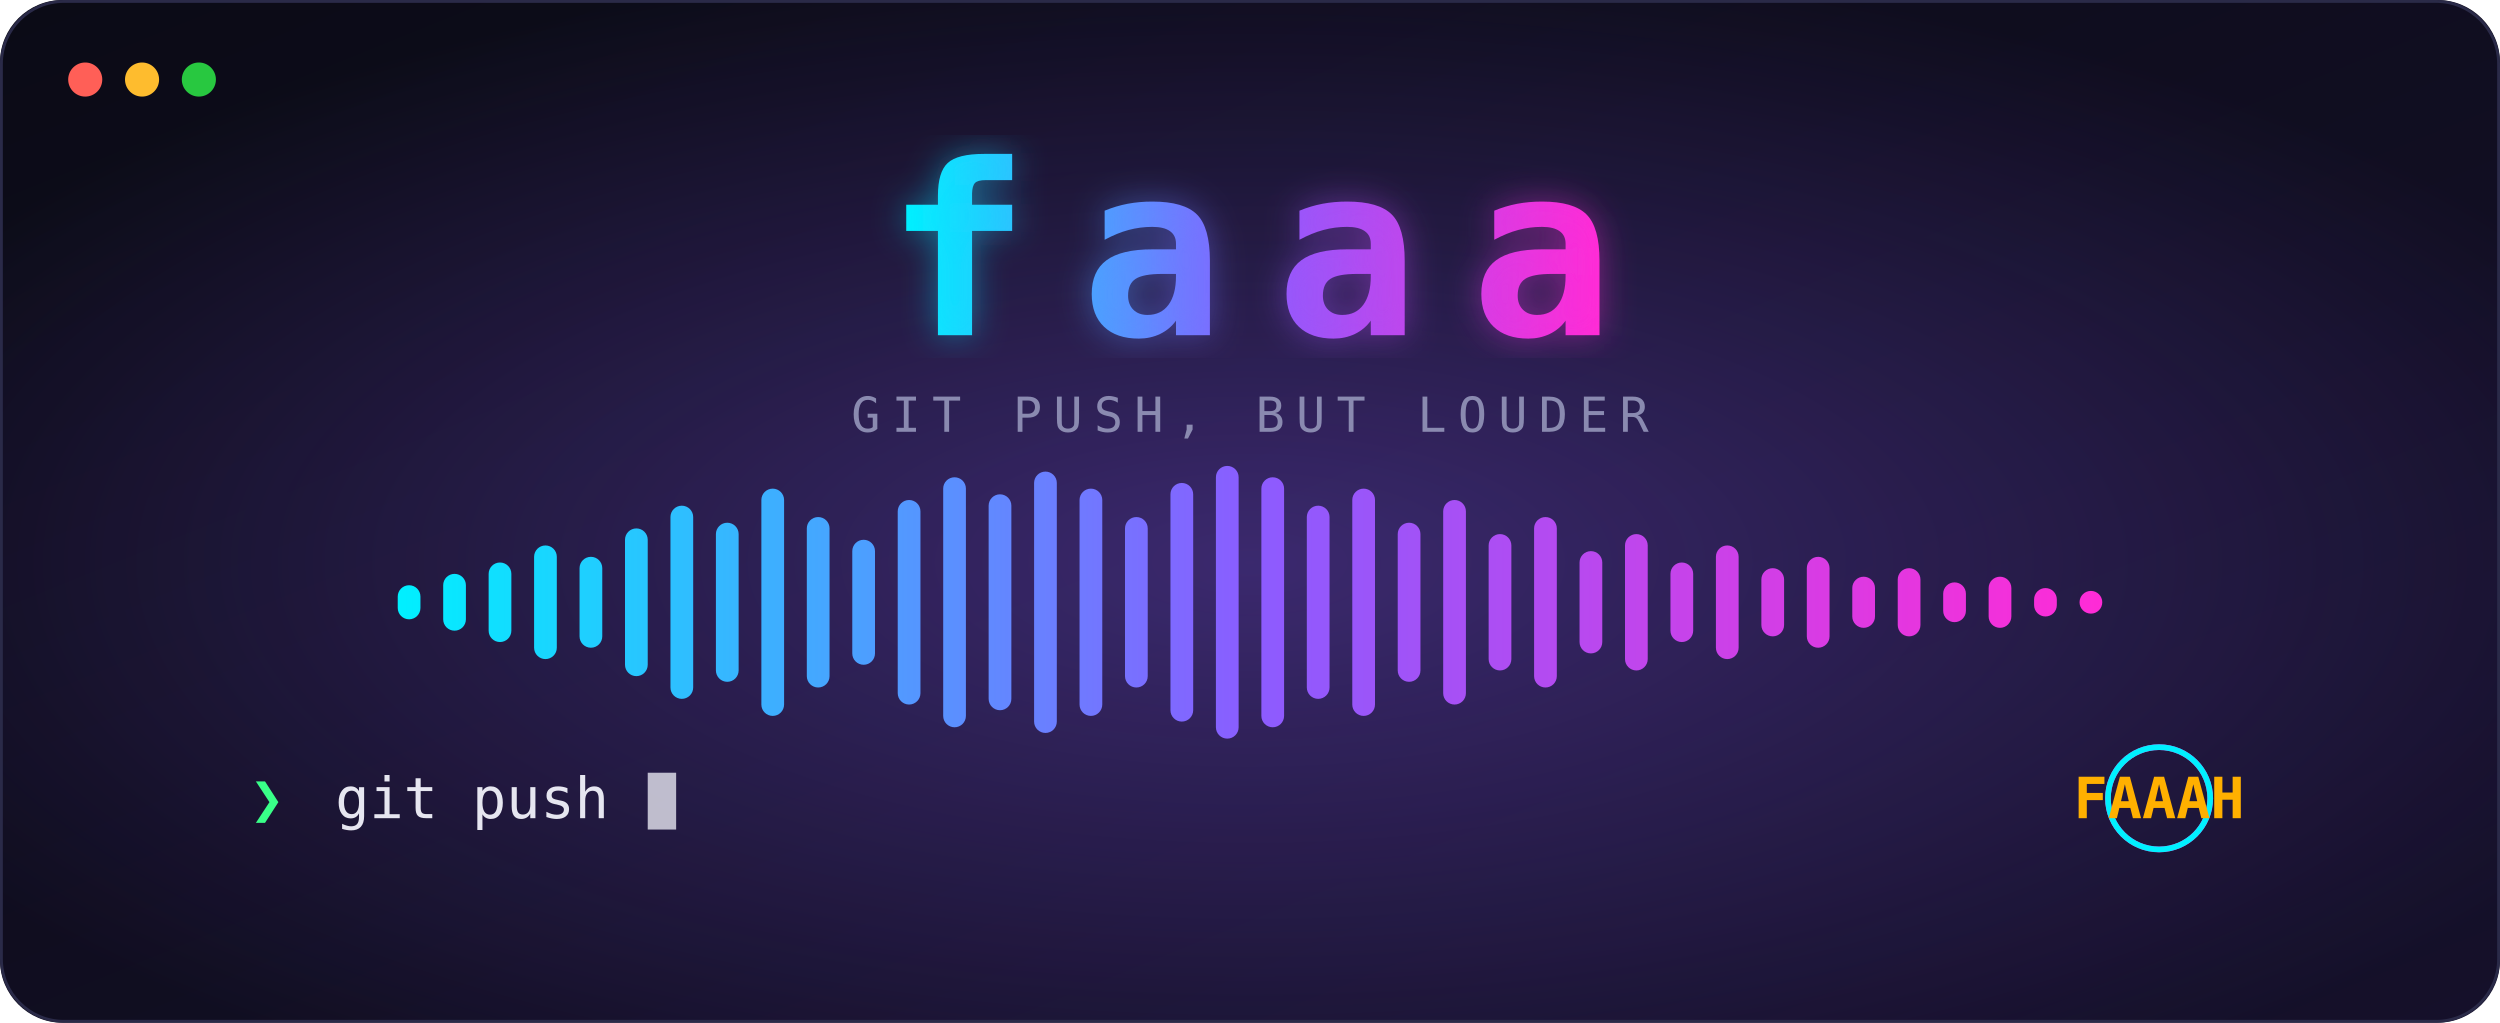
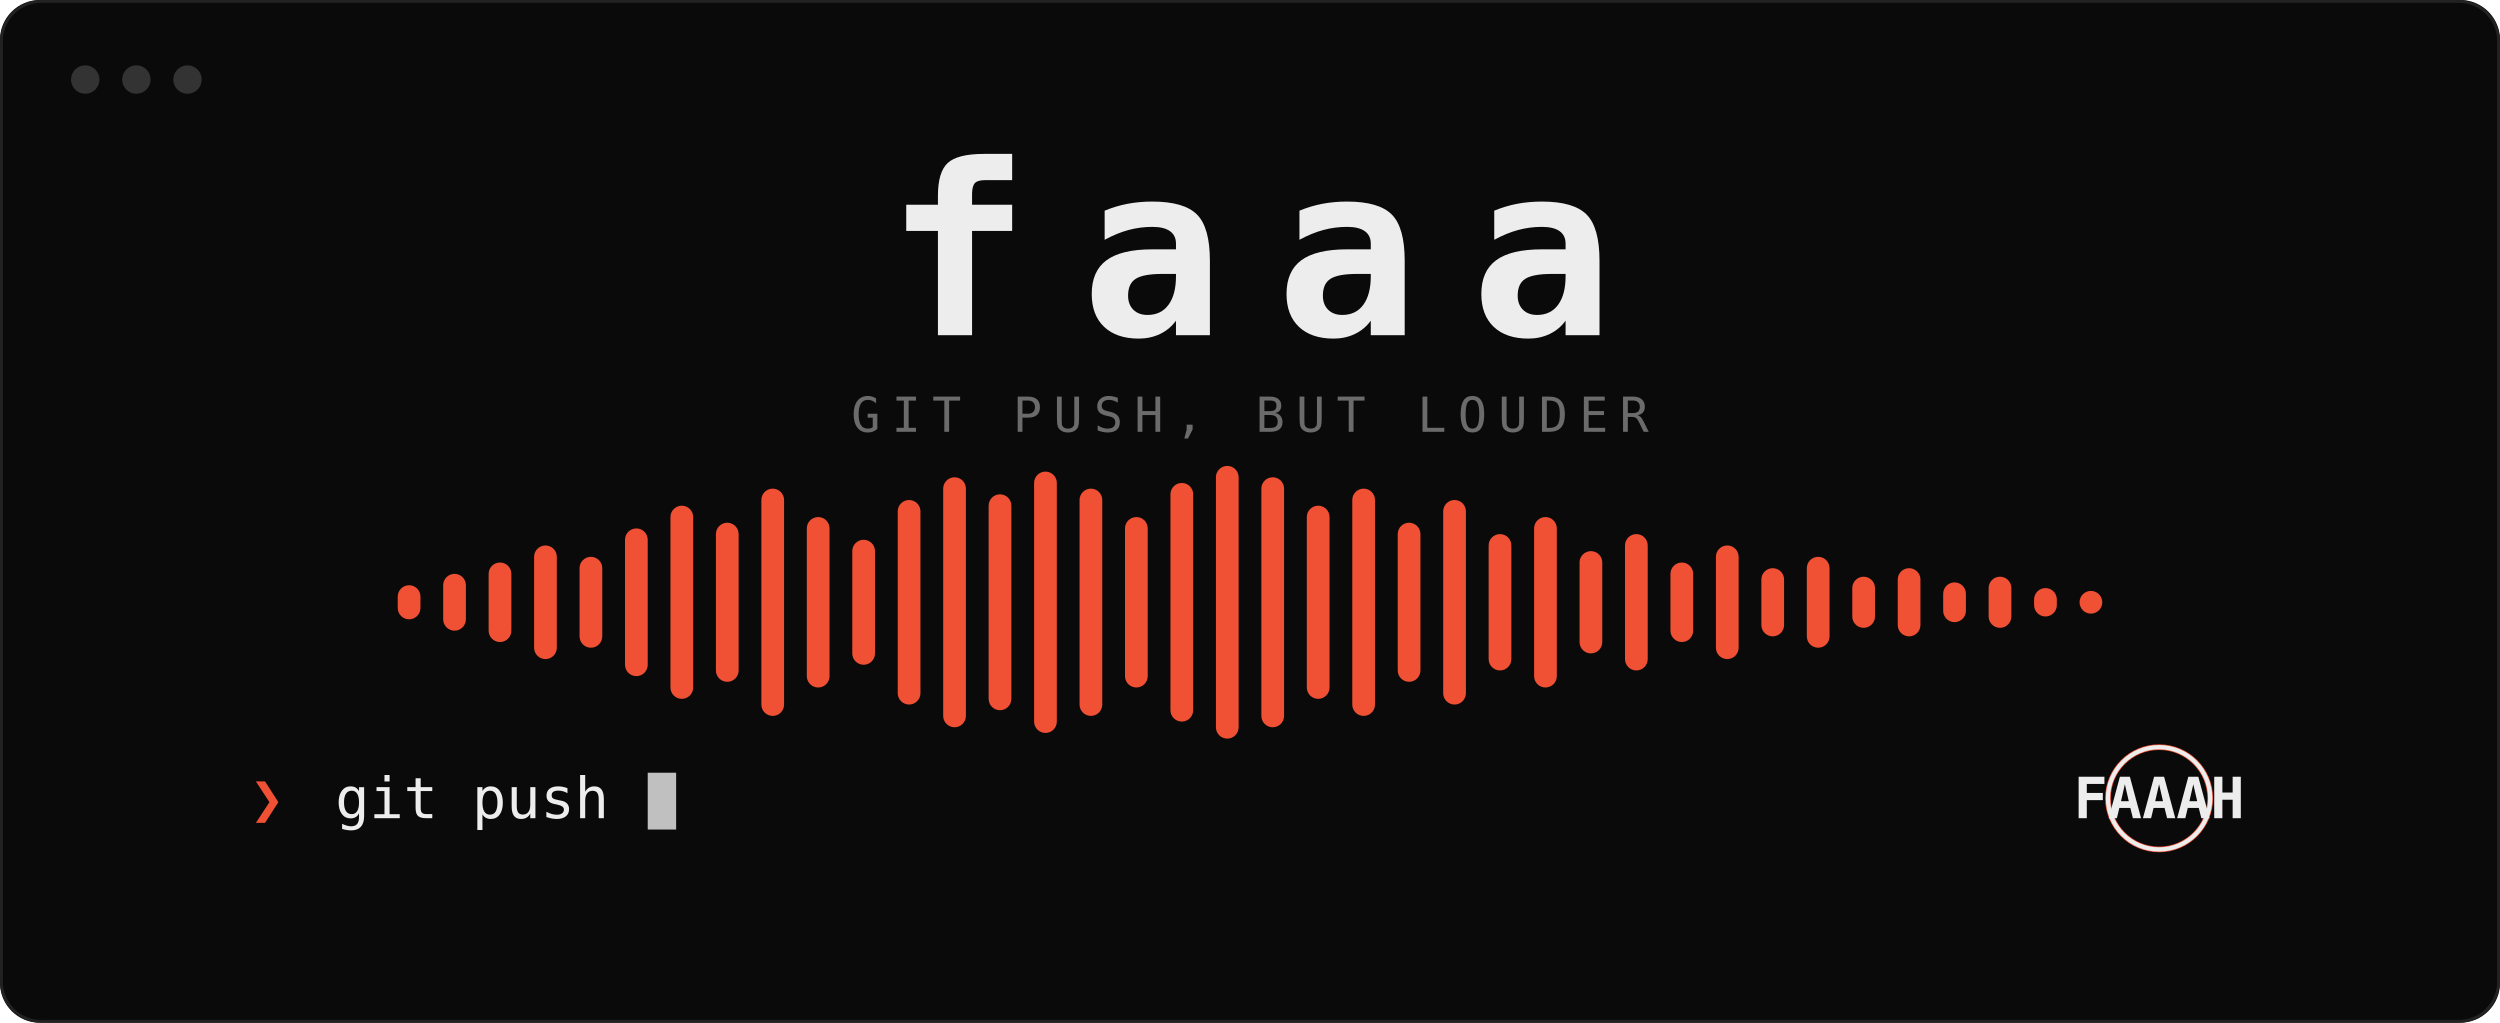
<svg xmlns="http://www.w3.org/2000/svg" width="880" height="360" viewBox="0 0 880 360" role="img" aria-label="faaa — git push, but louder">
  <defs>
-     <linearGradient id="g" x1="0" x2="1" y1="0" y2="0">
-       <stop offset="0" stop-color="#00F0FF" />
-       <stop offset="0.5" stop-color="#8B5CFF" />
-       <stop offset="1" stop-color="#FF2BD6" />
-     </linearGradient>
-     <linearGradient id="gw" gradientUnits="userSpaceOnUse" x1="-300" x2="300" y1="0" y2="0">
-       <stop offset="0" stop-color="#00F0FF" />
-       <stop offset="0.5" stop-color="#8B5CFF" />
-       <stop offset="1" stop-color="#FF2BD6" />
-     </linearGradient>
-     <linearGradient id="bg" x1="0" y1="0" x2="1" y2="1">
-       <stop offset="0" stop-color="#0B0B16" />
-       <stop offset="1" stop-color="#15102A" />
-     </linearGradient>
-     <radialGradient id="glow" cx="0.5" cy="0.55" r="0.6">
-       <stop offset="0" stop-color="#8B5CFF" stop-opacity="0.35" />
-       <stop offset="1" stop-color="#8B5CFF" stop-opacity="0" />
-     </radialGradient>
-     <filter id="blur">
-       <feGaussianBlur stdDeviation="6" />
-     </filter>
    <style>
      .mono { font-family: ui-monospace, "JetBrains Mono", "SF Mono", Menlo, Consolas, monospace; }
      .bar  { transform-box: fill-box; transform-origin: 50% 50%; animation: beat 1.6s cubic-bezier(.2,.8,.2,1) infinite; }
      @keyframes beat {
        0%, 30%  { transform: scaleY(0.12); }
        38%      { transform: scaleY(1); }
        60%      { transform: scaleY(0.55); }
        100%     { transform: scaleY(0.12); }
      }
      .type { animation: type 1.6s steps(8) infinite; }
      @keyframes type { 0% { width: 0; } 25%, 100% { width: 104px; } }
      .ring { transform-box: fill-box; transform-origin: center; animation: ring 1.6s ease-out infinite; }
      @keyframes ring { 0%, 34% { transform: scale(0.4); opacity: 0; } 40% { opacity: .9; } 100% { transform: scale(2.4); opacity: 0; } }
      .caret { animation: blink 0.8s steps(1) infinite; }
      @keyframes blink { 50% { opacity: 0; } }
    </style>
    <clipPath id="typeclip">
      <rect class="type" x="118" y="266" width="104" height="30" />
    </clipPath>
  </defs>
-   <rect width="880" height="360" rx="22" fill="url(#bg)" />
-   <rect width="880" height="360" rx="22" fill="url(#glow)" />
-   <rect x="0.5" y="0.5" width="879" height="359" rx="22" fill="none" stroke="#2A2A48" />
-   <circle cx="30" cy="28" r="6" fill="#FF5F57" />
-   <circle cx="50" cy="28" r="6" fill="#FEBC2E" />
-   <circle cx="70" cy="28" r="6" fill="#28C840" />
-   <text x="440" y="118" text-anchor="middle" class="mono" font-size="84" font-weight="800" letter-spacing="18" fill="url(#g)">faaa</text>
-   <text x="440" y="118" text-anchor="middle" class="mono" font-size="84" font-weight="800" letter-spacing="18" fill="url(#g)" opacity=".45" filter="url(#blur)">faaa</text>
-   <text x="440" y="152" text-anchor="middle" class="mono" font-size="17" fill="#8A8AB0" letter-spacing="4">GIT PUSH, BUT LOUDER</text>
+   <rect width="880" height="360" rx="14" fill="#0A0A0A" />
+   <rect x="0.5" y="0.5" width="879" height="359" rx="14" fill="none" stroke="#222" />
+   <circle cx="30" cy="28" r="5" fill="#333" />
+   <circle cx="48" cy="28" r="5" fill="#333" />
+   <circle cx="66" cy="28" r="5" fill="#333" />
+   <text x="440" y="118" text-anchor="middle" class="mono" font-size="84" font-weight="800" letter-spacing="18" fill="#EDEDED">faaa</text>
+   <text x="440" y="152" text-anchor="middle" class="mono" font-size="17" fill="#6B6B6B" letter-spacing="4">GIT PUSH, BUT LOUDER</text>
  <g transform="translate(440 212)">
-     <g fill="url(#gw)">
+     <g fill="#F05033">
      <rect class="bar" x="-300" y="-6" width="8" height="12" rx="4" style="animation-delay:.00s" />
      <rect class="bar" x="-284" y="-10" width="8" height="20" rx="4" style="animation-delay:.02s" />
      <rect class="bar" x="-268" y="-14" width="8" height="28" rx="4" style="animation-delay:.04s" />
      <rect class="bar" x="-252" y="-20" width="8" height="40" rx="4" style="animation-delay:.06s" />
      <rect class="bar" x="-236" y="-16" width="8" height="32" rx="4" style="animation-delay:.08s" />
      <rect class="bar" x="-220" y="-26" width="8" height="52" rx="4" style="animation-delay:.10s" />
      <rect class="bar" x="-204" y="-34" width="8" height="68" rx="4" style="animation-delay:.12s" />
      <rect class="bar" x="-188" y="-28" width="8" height="56" rx="4" style="animation-delay:.14s" />
      <rect class="bar" x="-172" y="-40" width="8" height="80" rx="4" style="animation-delay:.16s" />
      <rect class="bar" x="-156" y="-30" width="8" height="60" rx="4" style="animation-delay:.18s" />
      <rect class="bar" x="-140" y="-22" width="8" height="44" rx="4" style="animation-delay:.20s" />
      <rect class="bar" x="-124" y="-36" width="8" height="72" rx="4" style="animation-delay:.22s" />
      <rect class="bar" x="-108" y="-44" width="8" height="88" rx="4" style="animation-delay:.24s" />
      <rect class="bar" x="-92" y="-38" width="8" height="76" rx="4" style="animation-delay:.26s" />
      <rect class="bar" x="-76" y="-46" width="8" height="92" rx="4" style="animation-delay:.28s" />
      <rect class="bar" x="-60" y="-40" width="8" height="80" rx="4" style="animation-delay:.30s" />
      <rect class="bar" x="-44" y="-30" width="8" height="60" rx="4" style="animation-delay:.32s" />
      <rect class="bar" x="-28" y="-42" width="8" height="84" rx="4" style="animation-delay:.34s" />
      <rect class="bar" x="-12" y="-48" width="8" height="96" rx="4" style="animation-delay:.36s" />
      <rect class="bar" x="4" y="-44" width="8" height="88" rx="4" style="animation-delay:.38s" />
      <rect class="bar" x="20" y="-34" width="8" height="68" rx="4" style="animation-delay:.40s" />
      <rect class="bar" x="36" y="-40" width="8" height="80" rx="4" style="animation-delay:.42s" />
      <rect class="bar" x="52" y="-28" width="8" height="56" rx="4" style="animation-delay:.44s" />
      <rect class="bar" x="68" y="-36" width="8" height="72" rx="4" style="animation-delay:.46s" />
      <rect class="bar" x="84" y="-24" width="8" height="48" rx="4" style="animation-delay:.48s" />
      <rect class="bar" x="100" y="-30" width="8" height="60" rx="4" style="animation-delay:.50s" />
      <rect class="bar" x="116" y="-18" width="8" height="36" rx="4" style="animation-delay:.52s" />
      <rect class="bar" x="132" y="-24" width="8" height="48" rx="4" style="animation-delay:.54s" />
      <rect class="bar" x="148" y="-14" width="8" height="28" rx="4" style="animation-delay:.56s" />
      <rect class="bar" x="164" y="-20" width="8" height="40" rx="4" style="animation-delay:.58s" />
      <rect class="bar" x="180" y="-12" width="8" height="24" rx="4" style="animation-delay:.60s" />
      <rect class="bar" x="196" y="-16" width="8" height="32" rx="4" style="animation-delay:.62s" />
      <rect class="bar" x="212" y="-9" width="8" height="18" rx="4" style="animation-delay:.64s" />
      <rect class="bar" x="228" y="-12" width="8" height="24" rx="4" style="animation-delay:.66s" />
      <rect class="bar" x="244" y="-7" width="8" height="14" rx="4" style="animation-delay:.68s" />
      <rect class="bar" x="260" y="-9" width="8" height="18" rx="4" style="animation-delay:.70s" />
      <rect class="bar" x="276" y="-5" width="8" height="10" rx="4" style="animation-delay:.72s" />
      <rect class="bar" x="292" y="-4" width="8" height="8" rx="4" style="animation-delay:.74s" />
    </g>
  </g>
-   <text x="88" y="288" class="mono" font-size="20" fill="#39FF88">❯</text>
+   <text x="88" y="288" class="mono" font-size="20" fill="#F05033">❯</text>
  <g clip-path="url(#typeclip)">
-     <text x="118" y="288" class="mono" font-size="20" fill="#E6E6F0">git push</text>
+     <text x="118" y="288" class="mono" font-size="20" fill="#EDEDED">git push</text>
  </g>
-   <rect class="caret" x="228" y="272" width="10" height="20" fill="#E6E6F0" opacity=".8" />
+   <rect class="caret" x="228" y="272" width="10" height="20" fill="#EDEDED" opacity=".8" />
  <g transform="translate(760 281)">
-     <circle class="ring" r="18" fill="none" stroke="#FF2BD6" stroke-width="2" />
-     <circle class="ring" r="18" fill="none" stroke="#00F0FF" stroke-width="2" style="animation-delay:.15s" />
-     <text x="0" y="7" text-anchor="middle" class="mono" font-size="20" fill="#FFB000" font-weight="700">FAAAH</text>
+     <circle class="ring" r="18" fill="none" stroke="#F05033" stroke-width="2" />
+     <circle class="ring" r="18" fill="none" stroke="#EDEDED" stroke-width="1.5" style="animation-delay:.15s" />
+     <text x="0" y="7" text-anchor="middle" class="mono" font-size="20" fill="#EDEDED" font-weight="700">FAAAH</text>
  </g>
</svg>
